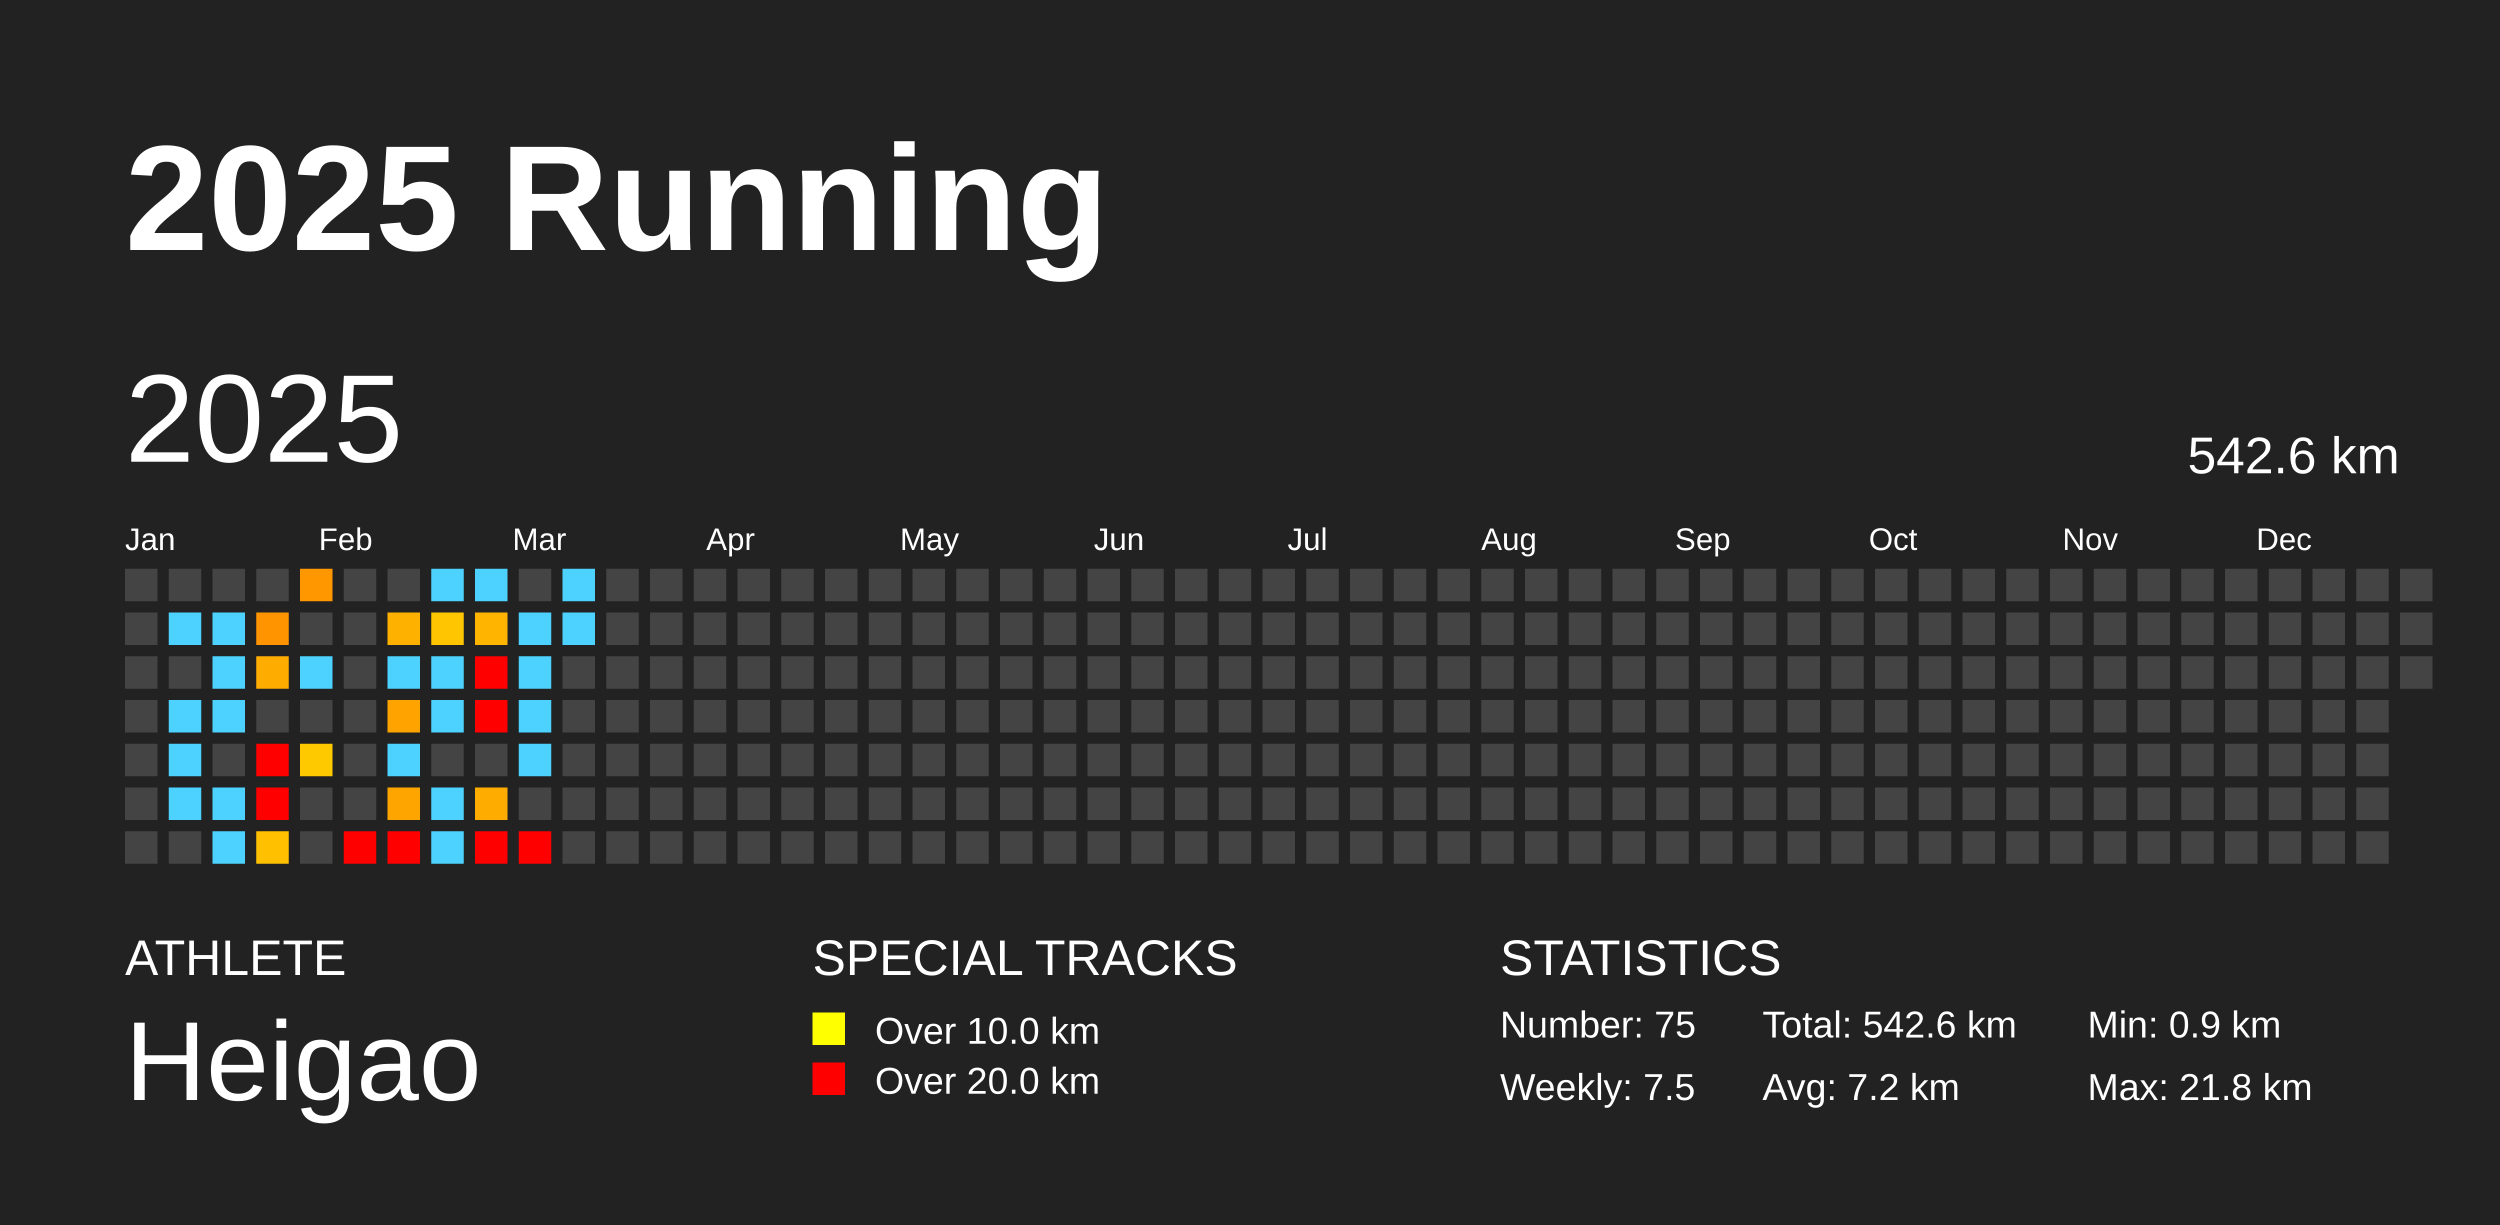
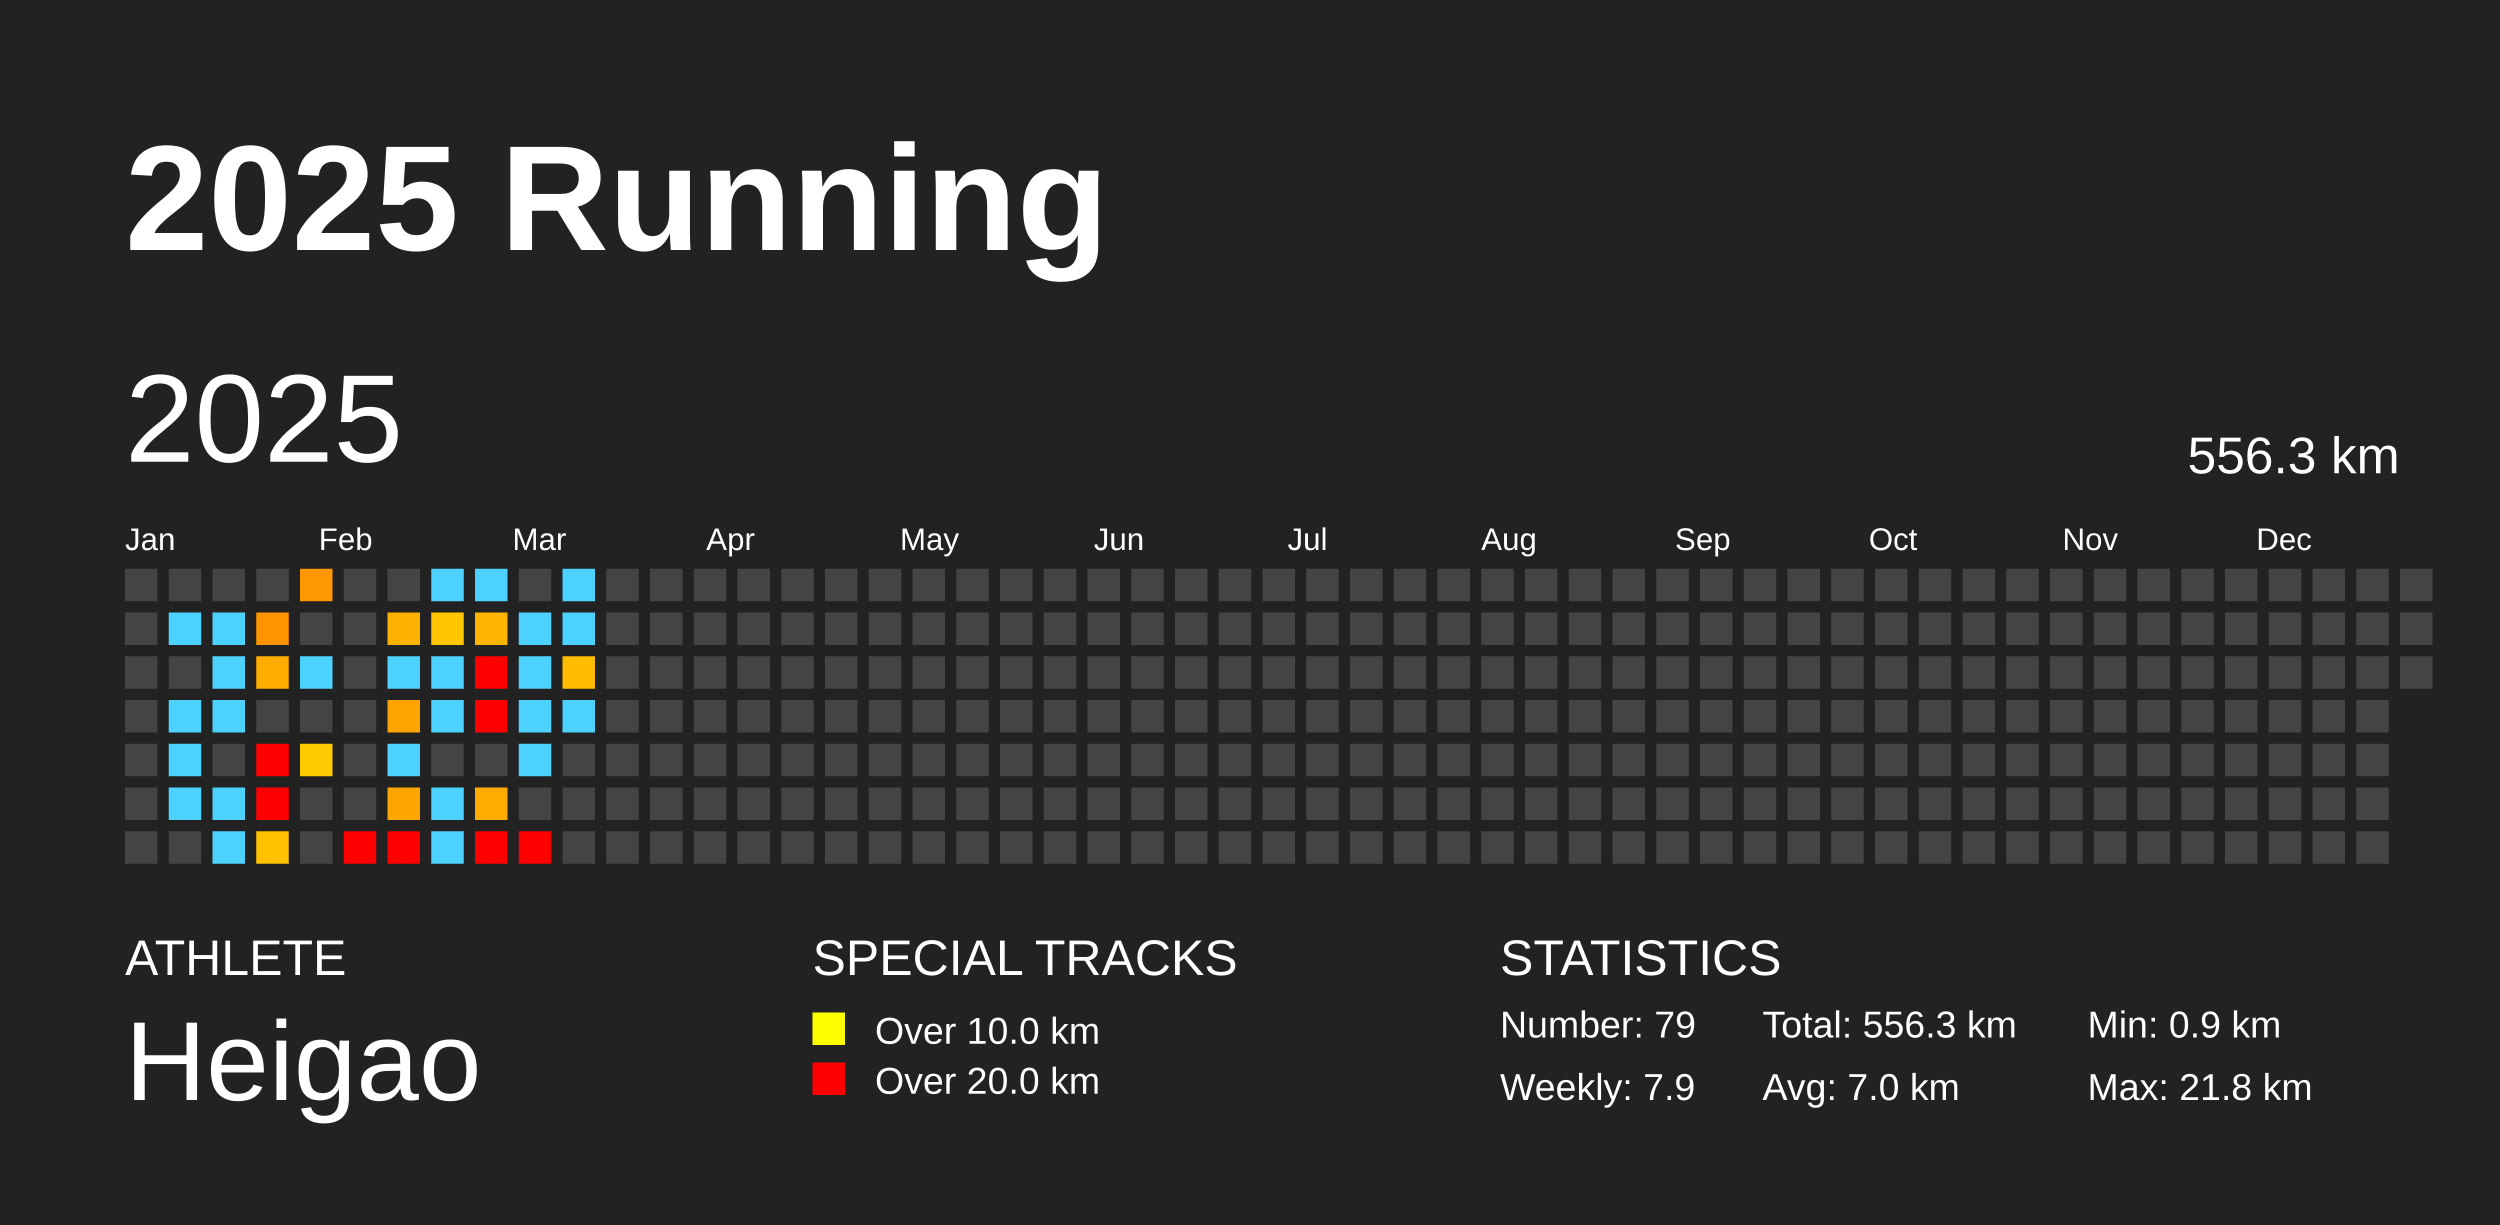
<svg xmlns="http://www.w3.org/2000/svg" baseProfile="full" height="98mm" version="1.1" viewBox="0,0,200,98" width="200mm">
  <defs />
  <rect fill="#222222" height="98" width="200" x="0" y="0" />
  <text fill="#FFFFFF" style="font-size:12px; font-family:Arial; font-weight:bold;" x="10" y="20">2025 Running</text>
  <text fill="#FFFFFF" style="font-size:4px; font-family:Arial" x="10" y="78">ATHLETE</text>
  <text fill="#FFFFFF" style="font-size:9px; font-family:Arial" x="10" y="88">Heigao</text>
  <text fill="#FFFFFF" style="font-size:4px; font-family:Arial" x="65" y="78">SPECIAL TRACKS</text>
  <rect fill="yellow" height="2.6" width="2.6" x="65" y="81" />
  <text fill="#FFFFFF" style="font-size:3px; font-family:Arial" x="70" y="83.5">Over 10.0 km</text>
  <rect fill="red" height="2.6" width="2.6" x="65" y="85" />
  <text fill="#FFFFFF" style="font-size:3px; font-family:Arial" x="70" y="87.5">Over 20.0 km</text>
  <text fill="#FFFFFF" style="font-size:4px; font-family:Arial" x="120" y="78">STATISTICS</text>
-   <text fill="#FFFFFF" style="font-size:3px; font-family:Arial" x="120" y="83">Number: 75</text>
-   <text fill="#FFFFFF" style="font-size:3px; font-family:Arial" x="120" y="88">Weekly: 7.5</text>
-   <text fill="#FFFFFF" style="font-size:3px; font-family:Arial" x="141" y="83">Total: 542.6 km</text>
-   <text fill="#FFFFFF" style="font-size:3px; font-family:Arial" x="141" y="88">Avg: 7.2 km</text>
+   <text fill="#FFFFFF" style="font-size:3px; font-family:Arial" x="120" y="83">Number: 79</text>
+   <text fill="#FFFFFF" style="font-size:3px; font-family:Arial" x="120" y="88">Weekly: 7.9</text>
+   <text fill="#FFFFFF" style="font-size:3px; font-family:Arial" x="141" y="83">Total: 556.3 km</text>
+   <text fill="#FFFFFF" style="font-size:3px; font-family:Arial" x="141" y="88">Avg: 7.0 km</text>
  <text fill="#FFFFFF" style="font-size:3px; font-family:Arial" x="167" y="83">Min: 0.9 km</text>
  <text fill="#FFFFFF" style="font-size:3px; font-family:Arial" x="167" y="88">Max: 21.8 km</text>
  <text dominant-baseline="hanging" fill="#FFFFFF" style="font-size:10.0px; font-family:Arial;" x="10" y="30">2025</text>
-   <text dominant-baseline="hanging" fill="#FFFFFF" style="font-size:4.125px; font-family:Arial;" x="175" y="35">542.6 km</text>
+   <text dominant-baseline="hanging" fill="#FFFFFF" style="font-size:4.125px; font-family:Arial;" x="175" y="35">556.3 km</text>
  <text fill="#FFFFFF" style="font-size:2.5px; font-family:Arial" x="10.0" y="44">Jan</text>
  <text fill="#FFFFFF" style="font-size:2.5px; font-family:Arial" x="25.5" y="44">Feb</text>
  <text fill="#FFFFFF" style="font-size:2.5px; font-family:Arial" x="41.0" y="44">Mar</text>
  <text fill="#FFFFFF" style="font-size:2.5px; font-family:Arial" x="56.5" y="44">Apr</text>
  <text fill="#FFFFFF" style="font-size:2.5px; font-family:Arial" x="72.0" y="44">May</text>
  <text fill="#FFFFFF" style="font-size:2.5px; font-family:Arial" x="87.5" y="44">Jun</text>
  <text fill="#FFFFFF" style="font-size:2.5px; font-family:Arial" x="103.0" y="44">Jul</text>
  <text fill="#FFFFFF" style="font-size:2.5px; font-family:Arial" x="118.5" y="44">Aug</text>
  <text fill="#FFFFFF" style="font-size:2.5px; font-family:Arial" x="134.0" y="44">Sep</text>
  <text fill="#FFFFFF" style="font-size:2.5px; font-family:Arial" x="149.5" y="44">Oct</text>
  <text fill="#FFFFFF" style="font-size:2.5px; font-family:Arial" x="165.0" y="44">Nov</text>
  <text fill="#FFFFFF" style="font-size:2.5px; font-family:Arial" x="180.5" y="44">Dec</text>
  <rect fill="#444444" height="2.6" width="2.6" x="10.0" y="45.5" />
  <rect fill="#444444" height="2.6" width="2.6" x="10.0" y="49.0" />
  <rect fill="#444444" height="2.6" width="2.6" x="10.0" y="52.5" />
  <rect fill="#444444" height="2.6" width="2.6" x="10.0" y="56.0" />
  <rect fill="#444444" height="2.6" width="2.6" x="10.0" y="59.5" />
  <rect fill="#444444" height="2.6" width="2.6" x="10.0" y="63.0" />
  <rect fill="#444444" height="2.6" width="2.6" x="10.0" y="66.5" />
  <rect fill="#444444" height="2.6" width="2.6" x="13.5" y="45.5" />
  <rect fill="#4dd2ff" height="2.6" width="2.6" x="13.5" y="49.0" />
  <rect fill="#444444" height="2.6" width="2.6" x="13.5" y="52.5" />
  <rect fill="#4dd2ff" height="2.6" width="2.6" x="13.5" y="56.0" />
  <rect fill="#4dd2ff" height="2.6" width="2.6" x="13.5" y="59.5" />
  <rect fill="#4dd2ff" height="2.6" width="2.6" x="13.5" y="63.0" />
  <rect fill="#444444" height="2.6" width="2.6" x="13.5" y="66.5" />
  <rect fill="#444444" height="2.6" width="2.6" x="17.0" y="45.5" />
  <rect fill="#4dd2ff" height="2.6" width="2.6" x="17.0" y="49.0" />
  <rect fill="#4dd2ff" height="2.6" width="2.6" x="17.0" y="52.5" />
  <rect fill="#4dd2ff" height="2.6" width="2.6" x="17.0" y="56.0" />
  <rect fill="#444444" height="2.6" width="2.6" x="17.0" y="59.5" />
  <rect fill="#4dd2ff" height="2.6" width="2.6" x="17.0" y="63.0" />
  <rect fill="#4dd2ff" height="2.6" width="2.6" x="17.0" y="66.5" />
  <rect fill="#444444" height="2.6" width="2.6" x="20.5" y="45.5" />
  <rect fill="#ff9400" height="2.6" width="2.6" x="20.5" y="49.0" />
  <rect fill="#ffac00" height="2.6" width="2.6" x="20.5" y="52.5" />
  <rect fill="#444444" height="2.6" width="2.6" x="20.5" y="56.0" />
  <rect fill="red" height="2.6" width="2.6" x="20.5" y="59.5" />
  <rect fill="red" height="2.6" width="2.6" x="20.5" y="63.0" />
  <rect fill="#ffc000" height="2.6" width="2.6" x="20.5" y="66.5" />
  <rect fill="#ff9800" height="2.6" width="2.6" x="24.0" y="45.5" />
  <rect fill="#444444" height="2.6" width="2.6" x="24.0" y="49.0" />
  <rect fill="#4dd2ff" height="2.6" width="2.6" x="24.0" y="52.5" />
  <rect fill="#444444" height="2.6" width="2.6" x="24.0" y="56.0" />
  <rect fill="#ffc900" height="2.6" width="2.6" x="24.0" y="59.5" />
  <rect fill="#444444" height="2.6" width="2.6" x="24.0" y="63.0" />
  <rect fill="#444444" height="2.6" width="2.6" x="24.0" y="66.5" />
  <rect fill="#444444" height="2.6" width="2.6" x="27.5" y="45.5" />
  <rect fill="#444444" height="2.6" width="2.6" x="27.5" y="49.0" />
  <rect fill="#444444" height="2.6" width="2.6" x="27.5" y="52.5" />
  <rect fill="#444444" height="2.6" width="2.6" x="27.5" y="56.0" />
  <rect fill="#444444" height="2.6" width="2.6" x="27.5" y="59.5" />
  <rect fill="#444444" height="2.6" width="2.6" x="27.5" y="63.0" />
  <rect fill="red" height="2.6" width="2.6" x="27.5" y="66.5" />
  <rect fill="#444444" height="2.6" width="2.6" x="31.0" y="45.5" />
  <rect fill="#ffb100" height="2.6" width="2.6" x="31.0" y="49.0" />
  <rect fill="#4dd2ff" height="2.6" width="2.6" x="31.0" y="52.5" />
  <rect fill="#ffa300" height="2.6" width="2.6" x="31.0" y="56.0" />
  <rect fill="#4dd2ff" height="2.6" width="2.6" x="31.0" y="59.5" />
  <rect fill="#ffa500" height="2.6" width="2.6" x="31.0" y="63.0" />
  <rect fill="red" height="2.6" width="2.6" x="31.0" y="66.5" />
  <rect fill="#4dd2ff" height="2.6" width="2.6" x="34.5" y="45.5" />
  <rect fill="#ffc500" height="2.6" width="2.6" x="34.5" y="49.0" />
  <rect fill="#4dd2ff" height="2.6" width="2.6" x="34.5" y="52.5" />
  <rect fill="#4dd2ff" height="2.6" width="2.6" x="34.5" y="56.0" />
  <rect fill="#444444" height="2.6" width="2.6" x="34.5" y="59.5" />
  <rect fill="#4dd2ff" height="2.6" width="2.6" x="34.5" y="63.0" />
  <rect fill="#4dd2ff" height="2.6" width="2.6" x="34.5" y="66.5" />
  <rect fill="#4dd2ff" height="2.6" width="2.6" x="38.0" y="45.5" />
  <rect fill="#ffb400" height="2.6" width="2.6" x="38.0" y="49.0" />
  <rect fill="red" height="2.6" width="2.6" x="38.0" y="52.5" />
  <rect fill="red" height="2.6" width="2.6" x="38.0" y="56.0" />
  <rect fill="#444444" height="2.6" width="2.6" x="38.0" y="59.5" />
  <rect fill="#ffac00" height="2.6" width="2.6" x="38.0" y="63.0" />
  <rect fill="red" height="2.6" width="2.6" x="38.0" y="66.5" />
  <rect fill="#444444" height="2.6" width="2.6" x="41.5" y="45.5" />
  <rect fill="#4dd2ff" height="2.6" width="2.6" x="41.5" y="49.0" />
  <rect fill="#4dd2ff" height="2.6" width="2.6" x="41.5" y="52.5" />
  <rect fill="#4dd2ff" height="2.6" width="2.6" x="41.5" y="56.0" />
  <rect fill="#4dd2ff" height="2.6" width="2.6" x="41.5" y="59.5" />
  <rect fill="#444444" height="2.6" width="2.6" x="41.5" y="63.0" />
  <rect fill="red" height="2.6" width="2.6" x="41.5" y="66.5" />
  <rect fill="#4dd2ff" height="2.6" width="2.6" x="45.0" y="45.5" />
  <rect fill="#4dd2ff" height="2.6" width="2.6" x="45.0" y="49.0" />
-   <rect fill="#444444" height="2.6" width="2.6" x="45.0" y="52.5" />
-   <rect fill="#444444" height="2.6" width="2.6" x="45.0" y="56.0" />
+   <rect fill="#ffbc00" height="2.6" width="2.6" x="45.0" y="52.5" />
+   <rect fill="#4dd2ff" height="2.6" width="2.6" x="45.0" y="56.0" />
  <rect fill="#444444" height="2.6" width="2.6" x="45.0" y="59.5" />
  <rect fill="#444444" height="2.6" width="2.6" x="45.0" y="63.0" />
  <rect fill="#444444" height="2.6" width="2.6" x="45.0" y="66.5" />
  <rect fill="#444444" height="2.6" width="2.6" x="48.5" y="45.5" />
  <rect fill="#444444" height="2.6" width="2.6" x="48.5" y="49.0" />
  <rect fill="#444444" height="2.6" width="2.6" x="48.5" y="52.5" />
  <rect fill="#444444" height="2.6" width="2.6" x="48.5" y="56.0" />
  <rect fill="#444444" height="2.6" width="2.6" x="48.5" y="59.5" />
  <rect fill="#444444" height="2.6" width="2.6" x="48.5" y="63.0" />
  <rect fill="#444444" height="2.6" width="2.6" x="48.5" y="66.5" />
  <rect fill="#444444" height="2.6" width="2.6" x="52.0" y="45.5" />
  <rect fill="#444444" height="2.6" width="2.6" x="52.0" y="49.0" />
  <rect fill="#444444" height="2.6" width="2.6" x="52.0" y="52.5" />
  <rect fill="#444444" height="2.6" width="2.6" x="52.0" y="56.0" />
  <rect fill="#444444" height="2.6" width="2.6" x="52.0" y="59.5" />
  <rect fill="#444444" height="2.6" width="2.6" x="52.0" y="63.0" />
  <rect fill="#444444" height="2.6" width="2.6" x="52.0" y="66.5" />
  <rect fill="#444444" height="2.6" width="2.6" x="55.5" y="45.5" />
  <rect fill="#444444" height="2.6" width="2.6" x="55.5" y="49.0" />
  <rect fill="#444444" height="2.6" width="2.6" x="55.5" y="52.5" />
  <rect fill="#444444" height="2.6" width="2.6" x="55.5" y="56.0" />
  <rect fill="#444444" height="2.6" width="2.6" x="55.5" y="59.5" />
  <rect fill="#444444" height="2.6" width="2.6" x="55.5" y="63.0" />
  <rect fill="#444444" height="2.6" width="2.6" x="55.5" y="66.5" />
  <rect fill="#444444" height="2.6" width="2.6" x="59.0" y="45.5" />
  <rect fill="#444444" height="2.6" width="2.6" x="59.0" y="49.0" />
  <rect fill="#444444" height="2.6" width="2.6" x="59.0" y="52.5" />
  <rect fill="#444444" height="2.6" width="2.6" x="59.0" y="56.0" />
  <rect fill="#444444" height="2.6" width="2.6" x="59.0" y="59.5" />
  <rect fill="#444444" height="2.6" width="2.6" x="59.0" y="63.0" />
  <rect fill="#444444" height="2.6" width="2.6" x="59.0" y="66.5" />
  <rect fill="#444444" height="2.6" width="2.6" x="62.5" y="45.5" />
  <rect fill="#444444" height="2.6" width="2.6" x="62.5" y="49.0" />
  <rect fill="#444444" height="2.6" width="2.6" x="62.5" y="52.5" />
  <rect fill="#444444" height="2.6" width="2.6" x="62.5" y="56.0" />
  <rect fill="#444444" height="2.6" width="2.6" x="62.5" y="59.5" />
  <rect fill="#444444" height="2.6" width="2.6" x="62.5" y="63.0" />
  <rect fill="#444444" height="2.6" width="2.6" x="62.5" y="66.5" />
  <rect fill="#444444" height="2.6" width="2.6" x="66.0" y="45.5" />
  <rect fill="#444444" height="2.6" width="2.6" x="66.0" y="49.0" />
  <rect fill="#444444" height="2.6" width="2.6" x="66.0" y="52.5" />
  <rect fill="#444444" height="2.6" width="2.6" x="66.0" y="56.0" />
  <rect fill="#444444" height="2.6" width="2.6" x="66.0" y="59.5" />
  <rect fill="#444444" height="2.6" width="2.6" x="66.0" y="63.0" />
  <rect fill="#444444" height="2.6" width="2.6" x="66.0" y="66.5" />
  <rect fill="#444444" height="2.6" width="2.6" x="69.5" y="45.5" />
  <rect fill="#444444" height="2.6" width="2.6" x="69.5" y="49.0" />
  <rect fill="#444444" height="2.6" width="2.6" x="69.5" y="52.5" />
  <rect fill="#444444" height="2.6" width="2.6" x="69.5" y="56.0" />
  <rect fill="#444444" height="2.6" width="2.6" x="69.5" y="59.5" />
  <rect fill="#444444" height="2.6" width="2.6" x="69.5" y="63.0" />
  <rect fill="#444444" height="2.6" width="2.6" x="69.5" y="66.5" />
  <rect fill="#444444" height="2.6" width="2.6" x="73.0" y="45.5" />
  <rect fill="#444444" height="2.6" width="2.6" x="73.0" y="49.0" />
  <rect fill="#444444" height="2.6" width="2.6" x="73.0" y="52.5" />
  <rect fill="#444444" height="2.6" width="2.6" x="73.0" y="56.0" />
  <rect fill="#444444" height="2.6" width="2.6" x="73.0" y="59.5" />
  <rect fill="#444444" height="2.6" width="2.6" x="73.0" y="63.0" />
  <rect fill="#444444" height="2.6" width="2.6" x="73.0" y="66.5" />
  <rect fill="#444444" height="2.6" width="2.6" x="76.5" y="45.5" />
  <rect fill="#444444" height="2.6" width="2.6" x="76.5" y="49.0" />
  <rect fill="#444444" height="2.6" width="2.6" x="76.5" y="52.5" />
  <rect fill="#444444" height="2.6" width="2.6" x="76.5" y="56.0" />
  <rect fill="#444444" height="2.6" width="2.6" x="76.5" y="59.5" />
  <rect fill="#444444" height="2.6" width="2.6" x="76.5" y="63.0" />
  <rect fill="#444444" height="2.6" width="2.6" x="76.5" y="66.5" />
  <rect fill="#444444" height="2.6" width="2.6" x="80.0" y="45.5" />
  <rect fill="#444444" height="2.6" width="2.6" x="80.0" y="49.0" />
  <rect fill="#444444" height="2.6" width="2.6" x="80.0" y="52.5" />
  <rect fill="#444444" height="2.6" width="2.6" x="80.0" y="56.0" />
  <rect fill="#444444" height="2.6" width="2.6" x="80.0" y="59.5" />
  <rect fill="#444444" height="2.6" width="2.6" x="80.0" y="63.0" />
  <rect fill="#444444" height="2.6" width="2.6" x="80.0" y="66.5" />
  <rect fill="#444444" height="2.6" width="2.6" x="83.5" y="45.5" />
  <rect fill="#444444" height="2.6" width="2.6" x="83.5" y="49.0" />
  <rect fill="#444444" height="2.6" width="2.6" x="83.5" y="52.5" />
  <rect fill="#444444" height="2.6" width="2.6" x="83.5" y="56.0" />
  <rect fill="#444444" height="2.6" width="2.6" x="83.5" y="59.5" />
  <rect fill="#444444" height="2.6" width="2.6" x="83.5" y="63.0" />
  <rect fill="#444444" height="2.6" width="2.6" x="83.5" y="66.5" />
  <rect fill="#444444" height="2.6" width="2.6" x="87.0" y="45.5" />
  <rect fill="#444444" height="2.6" width="2.6" x="87.0" y="49.0" />
  <rect fill="#444444" height="2.6" width="2.6" x="87.0" y="52.5" />
  <rect fill="#444444" height="2.6" width="2.6" x="87.0" y="56.0" />
  <rect fill="#444444" height="2.6" width="2.6" x="87.0" y="59.5" />
  <rect fill="#444444" height="2.6" width="2.6" x="87.0" y="63.0" />
  <rect fill="#444444" height="2.6" width="2.6" x="87.0" y="66.5" />
  <rect fill="#444444" height="2.6" width="2.6" x="90.5" y="45.5" />
  <rect fill="#444444" height="2.6" width="2.6" x="90.5" y="49.0" />
  <rect fill="#444444" height="2.6" width="2.6" x="90.5" y="52.5" />
  <rect fill="#444444" height="2.6" width="2.6" x="90.5" y="56.0" />
  <rect fill="#444444" height="2.6" width="2.6" x="90.5" y="59.5" />
  <rect fill="#444444" height="2.6" width="2.6" x="90.5" y="63.0" />
  <rect fill="#444444" height="2.6" width="2.6" x="90.5" y="66.5" />
  <rect fill="#444444" height="2.6" width="2.6" x="94.0" y="45.5" />
  <rect fill="#444444" height="2.6" width="2.6" x="94.0" y="49.0" />
  <rect fill="#444444" height="2.6" width="2.6" x="94.0" y="52.5" />
  <rect fill="#444444" height="2.6" width="2.6" x="94.0" y="56.0" />
  <rect fill="#444444" height="2.6" width="2.6" x="94.0" y="59.5" />
  <rect fill="#444444" height="2.6" width="2.6" x="94.0" y="63.0" />
  <rect fill="#444444" height="2.6" width="2.6" x="94.0" y="66.5" />
  <rect fill="#444444" height="2.6" width="2.6" x="97.5" y="45.5" />
  <rect fill="#444444" height="2.6" width="2.6" x="97.5" y="49.0" />
  <rect fill="#444444" height="2.6" width="2.6" x="97.5" y="52.5" />
  <rect fill="#444444" height="2.6" width="2.6" x="97.5" y="56.0" />
  <rect fill="#444444" height="2.6" width="2.6" x="97.5" y="59.5" />
  <rect fill="#444444" height="2.6" width="2.6" x="97.5" y="63.0" />
  <rect fill="#444444" height="2.6" width="2.6" x="97.5" y="66.5" />
  <rect fill="#444444" height="2.6" width="2.6" x="101.0" y="45.5" />
  <rect fill="#444444" height="2.6" width="2.6" x="101.0" y="49.0" />
  <rect fill="#444444" height="2.6" width="2.6" x="101.0" y="52.5" />
  <rect fill="#444444" height="2.6" width="2.6" x="101.0" y="56.0" />
  <rect fill="#444444" height="2.6" width="2.6" x="101.0" y="59.5" />
  <rect fill="#444444" height="2.6" width="2.6" x="101.0" y="63.0" />
  <rect fill="#444444" height="2.6" width="2.6" x="101.0" y="66.5" />
  <rect fill="#444444" height="2.6" width="2.6" x="104.5" y="45.5" />
  <rect fill="#444444" height="2.6" width="2.6" x="104.5" y="49.0" />
  <rect fill="#444444" height="2.6" width="2.6" x="104.5" y="52.5" />
  <rect fill="#444444" height="2.6" width="2.6" x="104.5" y="56.0" />
  <rect fill="#444444" height="2.6" width="2.6" x="104.5" y="59.5" />
  <rect fill="#444444" height="2.6" width="2.6" x="104.5" y="63.0" />
  <rect fill="#444444" height="2.6" width="2.6" x="104.5" y="66.5" />
  <rect fill="#444444" height="2.6" width="2.6" x="108.0" y="45.5" />
  <rect fill="#444444" height="2.6" width="2.6" x="108.0" y="49.0" />
  <rect fill="#444444" height="2.6" width="2.6" x="108.0" y="52.5" />
  <rect fill="#444444" height="2.6" width="2.6" x="108.0" y="56.0" />
  <rect fill="#444444" height="2.6" width="2.6" x="108.0" y="59.5" />
  <rect fill="#444444" height="2.6" width="2.6" x="108.0" y="63.0" />
  <rect fill="#444444" height="2.6" width="2.6" x="108.0" y="66.5" />
  <rect fill="#444444" height="2.6" width="2.6" x="111.5" y="45.5" />
  <rect fill="#444444" height="2.6" width="2.6" x="111.5" y="49.0" />
  <rect fill="#444444" height="2.6" width="2.6" x="111.5" y="52.5" />
  <rect fill="#444444" height="2.6" width="2.6" x="111.5" y="56.0" />
  <rect fill="#444444" height="2.6" width="2.6" x="111.5" y="59.5" />
  <rect fill="#444444" height="2.6" width="2.6" x="111.5" y="63.0" />
  <rect fill="#444444" height="2.6" width="2.6" x="111.5" y="66.5" />
  <rect fill="#444444" height="2.6" width="2.6" x="115.0" y="45.5" />
  <rect fill="#444444" height="2.6" width="2.6" x="115.0" y="49.0" />
  <rect fill="#444444" height="2.6" width="2.6" x="115.0" y="52.5" />
  <rect fill="#444444" height="2.6" width="2.6" x="115.0" y="56.0" />
  <rect fill="#444444" height="2.6" width="2.6" x="115.0" y="59.5" />
  <rect fill="#444444" height="2.6" width="2.6" x="115.0" y="63.0" />
  <rect fill="#444444" height="2.6" width="2.6" x="115.0" y="66.5" />
  <rect fill="#444444" height="2.6" width="2.6" x="118.5" y="45.5" />
  <rect fill="#444444" height="2.6" width="2.6" x="118.5" y="49.0" />
  <rect fill="#444444" height="2.6" width="2.6" x="118.5" y="52.5" />
  <rect fill="#444444" height="2.6" width="2.6" x="118.5" y="56.0" />
  <rect fill="#444444" height="2.6" width="2.6" x="118.5" y="59.5" />
  <rect fill="#444444" height="2.6" width="2.6" x="118.5" y="63.0" />
  <rect fill="#444444" height="2.6" width="2.6" x="118.5" y="66.5" />
  <rect fill="#444444" height="2.6" width="2.6" x="122.0" y="45.5" />
  <rect fill="#444444" height="2.6" width="2.6" x="122.0" y="49.0" />
  <rect fill="#444444" height="2.6" width="2.6" x="122.0" y="52.5" />
  <rect fill="#444444" height="2.6" width="2.6" x="122.0" y="56.0" />
  <rect fill="#444444" height="2.6" width="2.6" x="122.0" y="59.5" />
  <rect fill="#444444" height="2.6" width="2.6" x="122.0" y="63.0" />
  <rect fill="#444444" height="2.6" width="2.6" x="122.0" y="66.5" />
  <rect fill="#444444" height="2.6" width="2.6" x="125.5" y="45.5" />
  <rect fill="#444444" height="2.6" width="2.6" x="125.5" y="49.0" />
  <rect fill="#444444" height="2.6" width="2.6" x="125.5" y="52.5" />
  <rect fill="#444444" height="2.6" width="2.6" x="125.5" y="56.0" />
  <rect fill="#444444" height="2.6" width="2.6" x="125.5" y="59.5" />
  <rect fill="#444444" height="2.6" width="2.6" x="125.5" y="63.0" />
  <rect fill="#444444" height="2.6" width="2.6" x="125.5" y="66.5" />
  <rect fill="#444444" height="2.6" width="2.6" x="129.0" y="45.5" />
  <rect fill="#444444" height="2.6" width="2.6" x="129.0" y="49.0" />
  <rect fill="#444444" height="2.6" width="2.6" x="129.0" y="52.5" />
  <rect fill="#444444" height="2.6" width="2.6" x="129.0" y="56.0" />
  <rect fill="#444444" height="2.6" width="2.6" x="129.0" y="59.5" />
  <rect fill="#444444" height="2.6" width="2.6" x="129.0" y="63.0" />
  <rect fill="#444444" height="2.6" width="2.6" x="129.0" y="66.5" />
  <rect fill="#444444" height="2.6" width="2.6" x="132.5" y="45.5" />
  <rect fill="#444444" height="2.6" width="2.6" x="132.5" y="49.0" />
  <rect fill="#444444" height="2.6" width="2.6" x="132.5" y="52.5" />
  <rect fill="#444444" height="2.6" width="2.6" x="132.5" y="56.0" />
  <rect fill="#444444" height="2.6" width="2.6" x="132.5" y="59.5" />
  <rect fill="#444444" height="2.6" width="2.6" x="132.5" y="63.0" />
  <rect fill="#444444" height="2.6" width="2.6" x="132.5" y="66.5" />
  <rect fill="#444444" height="2.6" width="2.6" x="136.0" y="45.5" />
  <rect fill="#444444" height="2.6" width="2.6" x="136.0" y="49.0" />
  <rect fill="#444444" height="2.6" width="2.6" x="136.0" y="52.5" />
  <rect fill="#444444" height="2.6" width="2.6" x="136.0" y="56.0" />
  <rect fill="#444444" height="2.6" width="2.6" x="136.0" y="59.5" />
  <rect fill="#444444" height="2.6" width="2.6" x="136.0" y="63.0" />
  <rect fill="#444444" height="2.6" width="2.6" x="136.0" y="66.5" />
  <rect fill="#444444" height="2.6" width="2.6" x="139.5" y="45.5" />
  <rect fill="#444444" height="2.6" width="2.6" x="139.5" y="49.0" />
  <rect fill="#444444" height="2.6" width="2.6" x="139.5" y="52.5" />
  <rect fill="#444444" height="2.6" width="2.6" x="139.5" y="56.0" />
  <rect fill="#444444" height="2.6" width="2.6" x="139.5" y="59.5" />
  <rect fill="#444444" height="2.6" width="2.6" x="139.5" y="63.0" />
  <rect fill="#444444" height="2.6" width="2.6" x="139.5" y="66.5" />
  <rect fill="#444444" height="2.6" width="2.6" x="143.0" y="45.5" />
  <rect fill="#444444" height="2.6" width="2.6" x="143.0" y="49.0" />
  <rect fill="#444444" height="2.6" width="2.6" x="143.0" y="52.5" />
  <rect fill="#444444" height="2.6" width="2.6" x="143.0" y="56.0" />
  <rect fill="#444444" height="2.6" width="2.6" x="143.0" y="59.5" />
  <rect fill="#444444" height="2.6" width="2.6" x="143.0" y="63.0" />
  <rect fill="#444444" height="2.6" width="2.6" x="143.0" y="66.5" />
  <rect fill="#444444" height="2.6" width="2.6" x="146.5" y="45.5" />
  <rect fill="#444444" height="2.6" width="2.6" x="146.5" y="49.0" />
  <rect fill="#444444" height="2.6" width="2.6" x="146.5" y="52.5" />
  <rect fill="#444444" height="2.6" width="2.6" x="146.5" y="56.0" />
  <rect fill="#444444" height="2.6" width="2.6" x="146.5" y="59.5" />
  <rect fill="#444444" height="2.6" width="2.6" x="146.5" y="63.0" />
  <rect fill="#444444" height="2.6" width="2.6" x="146.5" y="66.5" />
  <rect fill="#444444" height="2.6" width="2.6" x="150.0" y="45.5" />
  <rect fill="#444444" height="2.6" width="2.6" x="150.0" y="49.0" />
  <rect fill="#444444" height="2.6" width="2.6" x="150.0" y="52.5" />
  <rect fill="#444444" height="2.6" width="2.6" x="150.0" y="56.0" />
  <rect fill="#444444" height="2.6" width="2.6" x="150.0" y="59.5" />
  <rect fill="#444444" height="2.6" width="2.6" x="150.0" y="63.0" />
  <rect fill="#444444" height="2.6" width="2.6" x="150.0" y="66.5" />
  <rect fill="#444444" height="2.6" width="2.6" x="153.5" y="45.5" />
  <rect fill="#444444" height="2.6" width="2.6" x="153.5" y="49.0" />
  <rect fill="#444444" height="2.6" width="2.6" x="153.5" y="52.5" />
  <rect fill="#444444" height="2.6" width="2.6" x="153.5" y="56.0" />
  <rect fill="#444444" height="2.6" width="2.6" x="153.5" y="59.5" />
  <rect fill="#444444" height="2.6" width="2.6" x="153.5" y="63.0" />
  <rect fill="#444444" height="2.6" width="2.6" x="153.5" y="66.5" />
  <rect fill="#444444" height="2.6" width="2.6" x="157.0" y="45.5" />
  <rect fill="#444444" height="2.6" width="2.6" x="157.0" y="49.0" />
  <rect fill="#444444" height="2.6" width="2.6" x="157.0" y="52.5" />
  <rect fill="#444444" height="2.6" width="2.6" x="157.0" y="56.0" />
  <rect fill="#444444" height="2.6" width="2.6" x="157.0" y="59.5" />
  <rect fill="#444444" height="2.6" width="2.6" x="157.0" y="63.0" />
  <rect fill="#444444" height="2.6" width="2.6" x="157.0" y="66.5" />
  <rect fill="#444444" height="2.6" width="2.6" x="160.5" y="45.5" />
  <rect fill="#444444" height="2.6" width="2.6" x="160.5" y="49.0" />
  <rect fill="#444444" height="2.6" width="2.6" x="160.5" y="52.5" />
  <rect fill="#444444" height="2.6" width="2.6" x="160.5" y="56.0" />
  <rect fill="#444444" height="2.6" width="2.6" x="160.5" y="59.5" />
  <rect fill="#444444" height="2.6" width="2.6" x="160.5" y="63.0" />
  <rect fill="#444444" height="2.6" width="2.6" x="160.5" y="66.5" />
  <rect fill="#444444" height="2.6" width="2.6" x="164.0" y="45.5" />
  <rect fill="#444444" height="2.6" width="2.6" x="164.0" y="49.0" />
  <rect fill="#444444" height="2.6" width="2.6" x="164.0" y="52.5" />
  <rect fill="#444444" height="2.6" width="2.6" x="164.0" y="56.0" />
  <rect fill="#444444" height="2.6" width="2.6" x="164.0" y="59.5" />
  <rect fill="#444444" height="2.6" width="2.6" x="164.0" y="63.0" />
  <rect fill="#444444" height="2.6" width="2.6" x="164.0" y="66.5" />
  <rect fill="#444444" height="2.6" width="2.6" x="167.5" y="45.5" />
  <rect fill="#444444" height="2.6" width="2.6" x="167.5" y="49.0" />
  <rect fill="#444444" height="2.6" width="2.6" x="167.5" y="52.5" />
  <rect fill="#444444" height="2.6" width="2.6" x="167.5" y="56.0" />
  <rect fill="#444444" height="2.6" width="2.6" x="167.5" y="59.5" />
  <rect fill="#444444" height="2.6" width="2.6" x="167.5" y="63.0" />
  <rect fill="#444444" height="2.6" width="2.6" x="167.5" y="66.5" />
  <rect fill="#444444" height="2.6" width="2.6" x="171.0" y="45.5" />
  <rect fill="#444444" height="2.6" width="2.6" x="171.0" y="49.0" />
  <rect fill="#444444" height="2.6" width="2.6" x="171.0" y="52.5" />
  <rect fill="#444444" height="2.6" width="2.6" x="171.0" y="56.0" />
  <rect fill="#444444" height="2.6" width="2.6" x="171.0" y="59.5" />
  <rect fill="#444444" height="2.6" width="2.6" x="171.0" y="63.0" />
  <rect fill="#444444" height="2.6" width="2.6" x="171.0" y="66.5" />
  <rect fill="#444444" height="2.6" width="2.6" x="174.5" y="45.5" />
  <rect fill="#444444" height="2.6" width="2.6" x="174.5" y="49.0" />
  <rect fill="#444444" height="2.6" width="2.6" x="174.5" y="52.5" />
  <rect fill="#444444" height="2.6" width="2.6" x="174.5" y="56.0" />
  <rect fill="#444444" height="2.6" width="2.6" x="174.5" y="59.5" />
  <rect fill="#444444" height="2.6" width="2.6" x="174.5" y="63.0" />
  <rect fill="#444444" height="2.6" width="2.6" x="174.5" y="66.5" />
  <rect fill="#444444" height="2.6" width="2.6" x="178.0" y="45.5" />
  <rect fill="#444444" height="2.6" width="2.6" x="178.0" y="49.0" />
  <rect fill="#444444" height="2.6" width="2.6" x="178.0" y="52.5" />
  <rect fill="#444444" height="2.6" width="2.6" x="178.0" y="56.0" />
  <rect fill="#444444" height="2.6" width="2.6" x="178.0" y="59.5" />
  <rect fill="#444444" height="2.6" width="2.6" x="178.0" y="63.0" />
  <rect fill="#444444" height="2.6" width="2.6" x="178.0" y="66.5" />
  <rect fill="#444444" height="2.6" width="2.6" x="181.5" y="45.5" />
  <rect fill="#444444" height="2.6" width="2.6" x="181.5" y="49.0" />
  <rect fill="#444444" height="2.6" width="2.6" x="181.5" y="52.5" />
  <rect fill="#444444" height="2.6" width="2.6" x="181.5" y="56.0" />
  <rect fill="#444444" height="2.6" width="2.6" x="181.5" y="59.5" />
  <rect fill="#444444" height="2.6" width="2.6" x="181.5" y="63.0" />
  <rect fill="#444444" height="2.6" width="2.6" x="181.5" y="66.5" />
  <rect fill="#444444" height="2.6" width="2.6" x="185.0" y="45.5" />
  <rect fill="#444444" height="2.6" width="2.6" x="185.0" y="49.0" />
  <rect fill="#444444" height="2.6" width="2.6" x="185.0" y="52.5" />
  <rect fill="#444444" height="2.6" width="2.6" x="185.0" y="56.0" />
  <rect fill="#444444" height="2.6" width="2.6" x="185.0" y="59.5" />
  <rect fill="#444444" height="2.6" width="2.6" x="185.0" y="63.0" />
  <rect fill="#444444" height="2.6" width="2.6" x="185.0" y="66.5" />
  <rect fill="#444444" height="2.6" width="2.6" x="188.5" y="45.5" />
  <rect fill="#444444" height="2.6" width="2.6" x="188.5" y="49.0" />
  <rect fill="#444444" height="2.6" width="2.6" x="188.5" y="52.5" />
  <rect fill="#444444" height="2.6" width="2.6" x="188.5" y="56.0" />
  <rect fill="#444444" height="2.6" width="2.6" x="188.5" y="59.5" />
  <rect fill="#444444" height="2.6" width="2.6" x="188.5" y="63.0" />
  <rect fill="#444444" height="2.6" width="2.6" x="188.5" y="66.5" />
  <rect fill="#444444" height="2.6" width="2.6" x="192.0" y="45.5" />
  <rect fill="#444444" height="2.6" width="2.6" x="192.0" y="49.0" />
  <rect fill="#444444" height="2.6" width="2.6" x="192.0" y="52.5" />
</svg>
